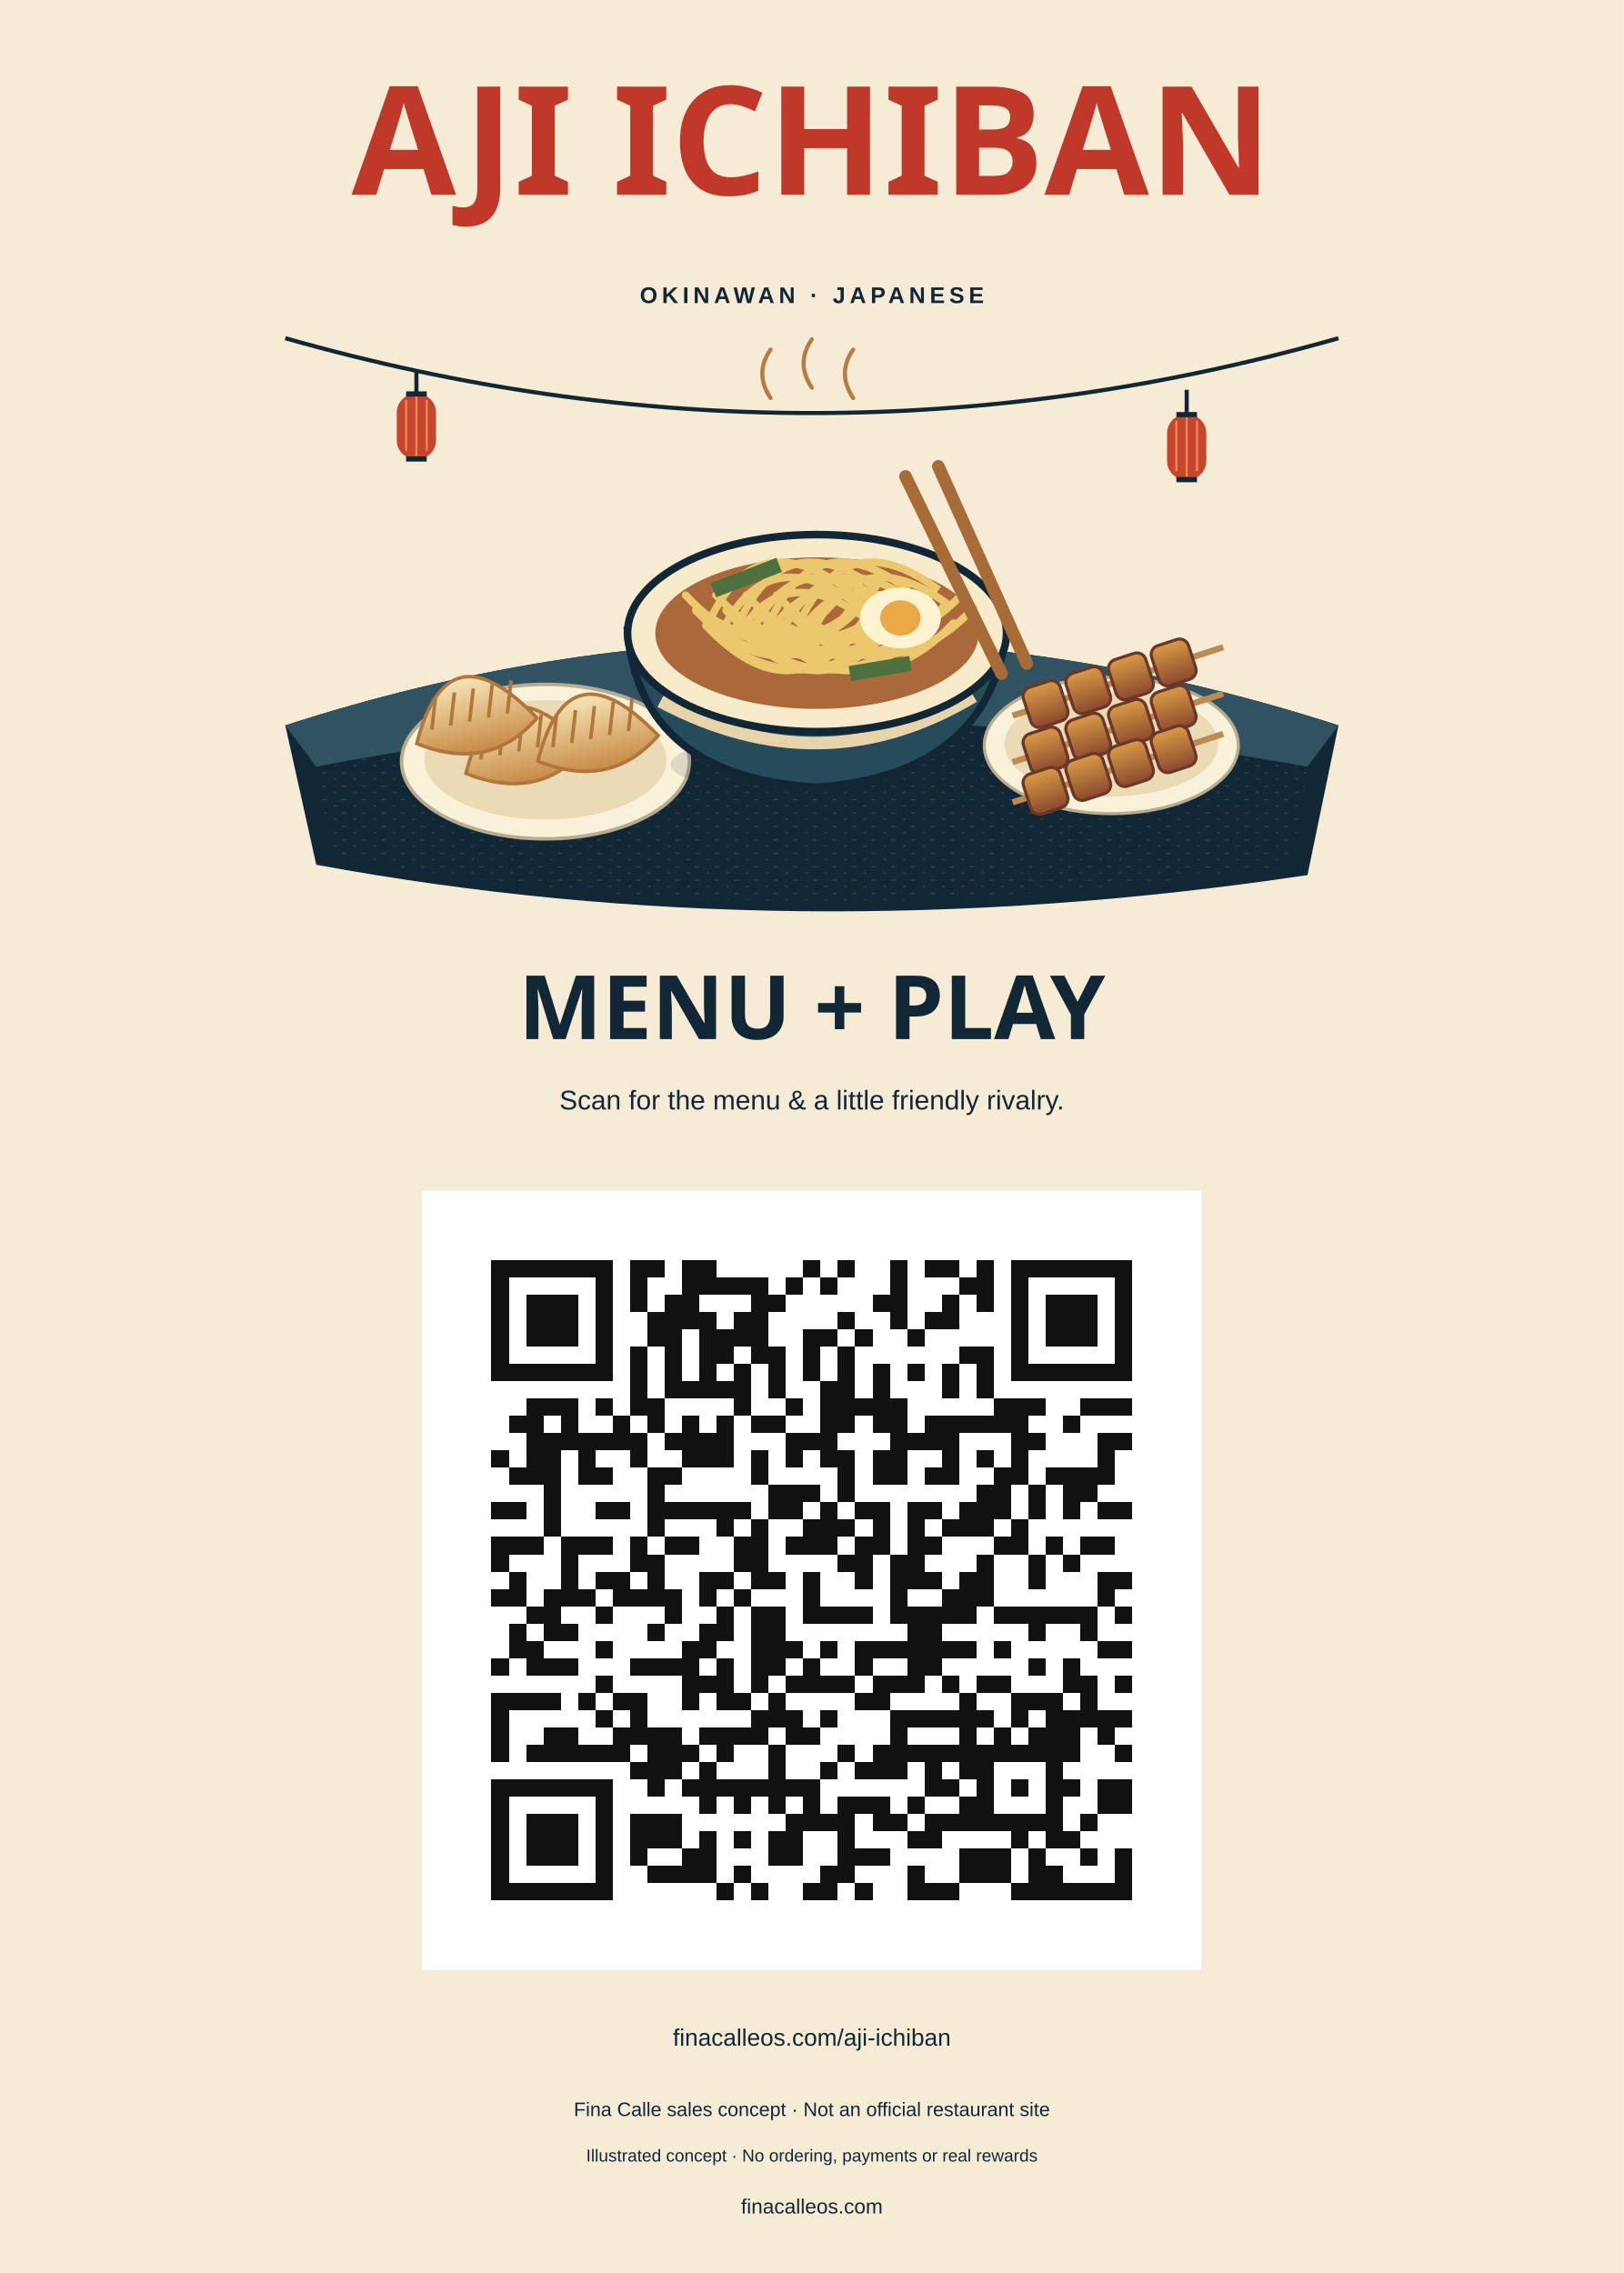
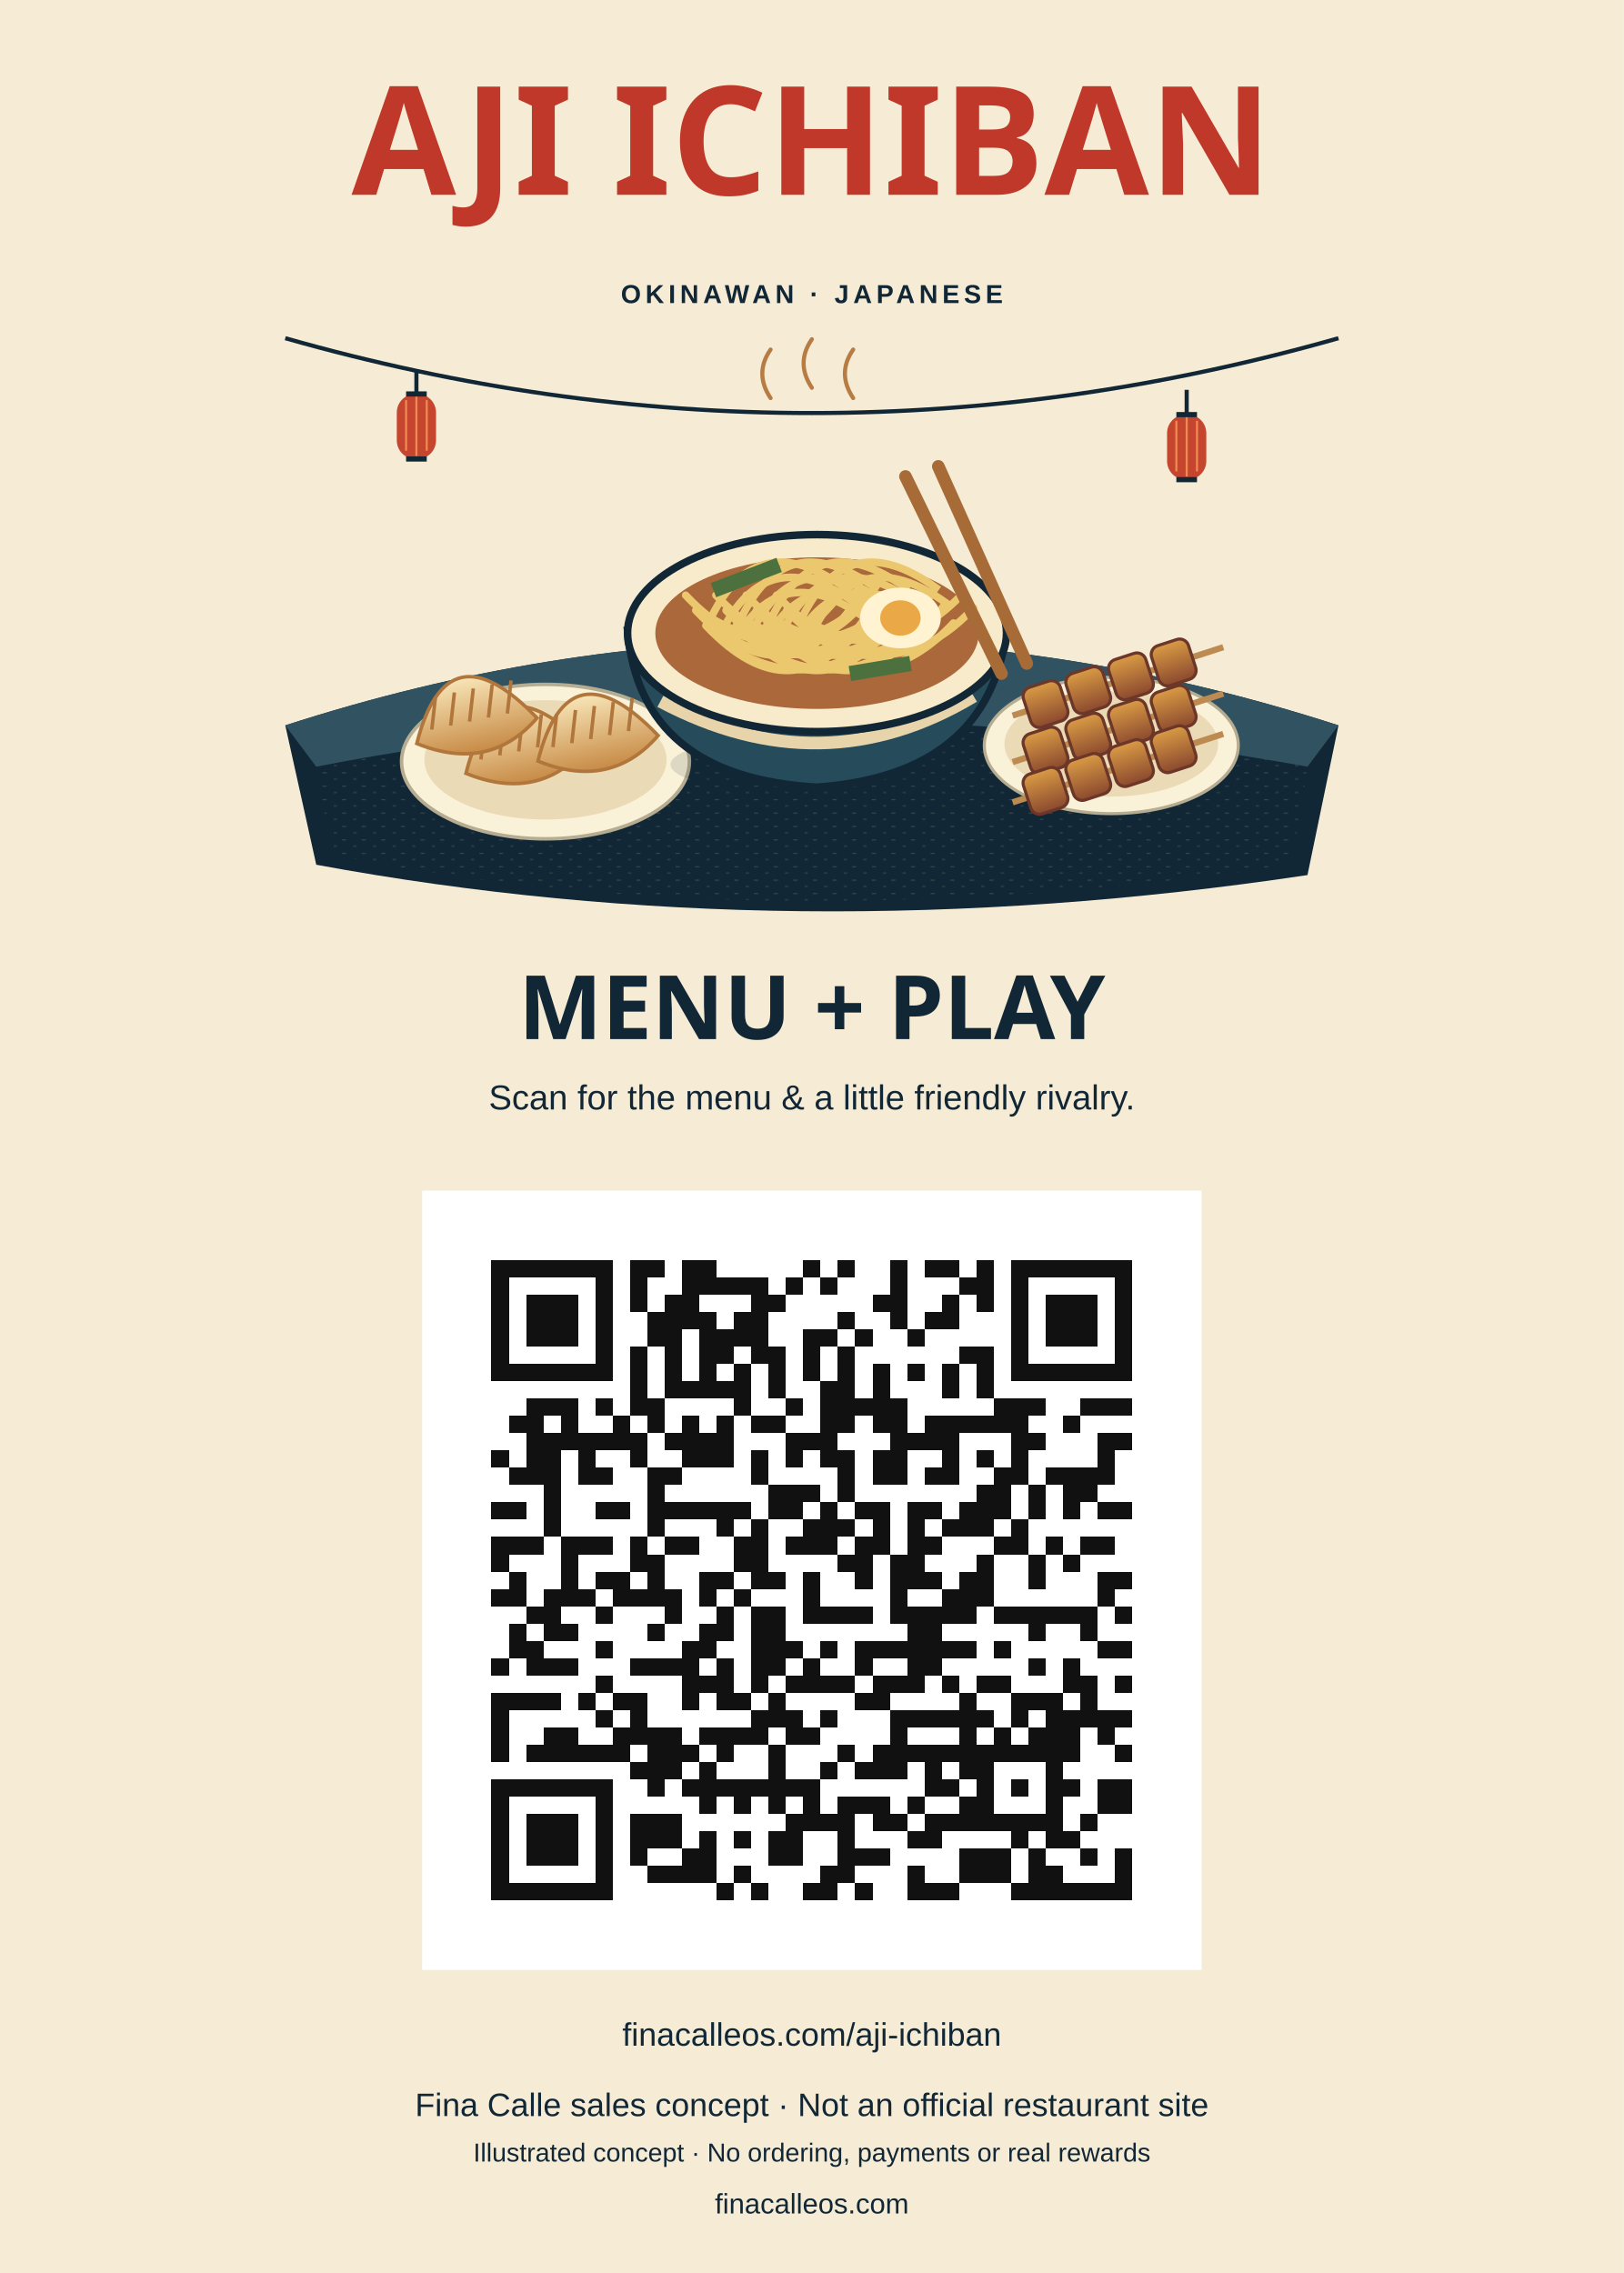
<svg xmlns="http://www.w3.org/2000/svg" width="1500" height="2100" viewBox="0 0 1500 2100">
  <rect width="1500" height="2100" fill="#f6ecd5" />
  <text x="750" y="180" text-anchor="middle" fill="#bf3829" font-family="Impact" font-weight="900" font-size="140">AJI ICHIBAN</text>
-   <text x="750" y="280" text-anchor="middle" font-family="Arial" font-weight="700" font-size="21" letter-spacing="4" fill="#122736">OKINAWAN · JAPANESE</text>
+   <text x="750" y="280" text-anchor="middle" font-family="Arial" font-weight="700" font-size="24" letter-spacing="4" fill="#122736">OKINAWAN · JAPANESE</text>
  <svg x="60" y="260" width="1380" height="620" viewBox="0 0 1100 650">
    <defs>
      <pattern id="grain" width="19" height="13" patternUnits="userSpaceOnUse">
        <path d="M0 8h4M11 1h3" stroke="#eee1b9" stroke-opacity=".17" />
      </pattern>
    </defs>
    <path d="M40 430Q550 265 1060 430L1030 575Q530 650 70 565Z" fill="#122736" />
    <path d="M40 430Q550 265 1060 430L1030 470Q530 380 70 470Z" fill="#315361" />
    <path d="M70 470Q550 385 1030 470L1015 565Q500 640 85 555Z" fill="url(#grain)" />
    <g transform="translate(167 105)">
      <path d="M0 -20v25" stroke="#122736" stroke-width="4" />
      <rect x="-19" y="4" width="38" height="63" rx="18" fill="#c6452e" />
      <path d="M-10 10v49M0 6v58M10 10v49" stroke="#ef8a52" stroke-width="2" />
      <path d="M-10 4h20M-10 67h20" stroke="#122736" stroke-width="5" />
    </g>
    <g transform="translate(913 125)">
      <path d="M0 -20v25" stroke="#122736" stroke-width="4" />
      <rect x="-19" y="4" width="38" height="63" rx="18" fill="#c6452e" />
      <path d="M-10 10v49M0 6v58M10 10v49" stroke="#ef8a52" stroke-width="2" />
      <path d="M-10 4h20M-10 67h20" stroke="#122736" stroke-width="5" />
    </g>
    <path d="M40 55Q550 200 1060 55" stroke="#122736" fill="none" stroke-width="4" />
    <svg x="122" y="290" width="340" height="289" viewBox="0 0 200 170">
      <defs>
        <linearGradient id="b" x2="0" y2="1">
          <stop stop-color="#f8e5b7" />
          <stop offset="1" stop-color="#c78a45" />
        </linearGradient>
        <linearGradient id="s" x2="0" y2="1">
          <stop stop-color="#d99b45" />
          <stop offset="1" stop-color="#8b492e" />
        </linearGradient>
      </defs>
      <ellipse cx="100" cy="112" rx="85" ry="43" fill="#162b3215" />
      <ellipse cx="100" cy="103" rx="82" ry="44" fill="#faf1d9" stroke="#b5ac91" stroke-width="2" />
      <ellipse cx="100" cy="102" rx="69" ry="34" fill="#eadbb6" />
      <g transform="translate(-10 5) rotate(-12 100 88)">
        <path d="M62 97Q93 34 132 97Q99 122 62 97Z" fill="url(#b)" stroke="#b1763b" stroke-width="2" />
        <path d="M72 91l6 -18" stroke="#b1763b" stroke-width="2" />
        <path d="M83 91l6 -18" stroke="#b1763b" stroke-width="2" />
        <path d="M94 91l6 -18" stroke="#b1763b" stroke-width="2" />
        <path d="M105 91l6 -18" stroke="#b1763b" stroke-width="2" />
        <path d="M116 91l6 -18" stroke="#b1763b" stroke-width="2" />
      </g>
      <g transform="translate(31 -2) rotate(-12 100 88)">
        <path d="M62 97Q93 34 132 97Q99 122 62 97Z" fill="url(#b)" stroke="#b1763b" stroke-width="2" />
        <path d="M72 91l6 -18" stroke="#b1763b" stroke-width="2" />
        <path d="M83 91l6 -18" stroke="#b1763b" stroke-width="2" />
        <path d="M94 91l6 -18" stroke="#b1763b" stroke-width="2" />
        <path d="M105 91l6 -18" stroke="#b1763b" stroke-width="2" />
        <path d="M116 91l6 -18" stroke="#b1763b" stroke-width="2" />
      </g>
      <g transform="translate(-38 -12) rotate(-12 100 88)">
        <path d="M62 97Q93 34 132 97Q99 122 62 97Z" fill="url(#b)" stroke="#b1763b" stroke-width="2" />
        <path d="M72 91l6 -18" stroke="#b1763b" stroke-width="2" />
        <path d="M83 91l6 -18" stroke="#b1763b" stroke-width="2" />
        <path d="M94 91l6 -18" stroke="#b1763b" stroke-width="2" />
        <path d="M105 91l6 -18" stroke="#b1763b" stroke-width="2" />
        <path d="M116 91l6 -18" stroke="#b1763b" stroke-width="2" />
      </g>
    </svg>
    <svg x="310" y="140" width="490" height="416" viewBox="0 0 200 170">
      <defs>
        <linearGradient id="b" x2="0" y2="1">
          <stop stop-color="#f8e5b7" />
          <stop offset="1" stop-color="#c78a45" />
        </linearGradient>
        <linearGradient id="s" x2="0" y2="1">
          <stop stop-color="#d99b45" />
          <stop offset="1" stop-color="#8b492e" />
        </linearGradient>
      </defs>
      <ellipse cx="100" cy="134" rx="58" ry="12" fill="#162b3220" />
      <path d="M25 81Q30 139 100 143Q168 138 175 81Z" fill="#264b5b" stroke="#122736" stroke-width="3" />
      <path d="M38 109Q102 143 162 107" fill="none" stroke="#e7d4aa" stroke-width="5" />
      <ellipse cx="100" cy="82" rx="75" ry="39" fill="#f8ebcb" stroke="#122736" stroke-width="3" />
      <ellipse cx="100" cy="82" rx="64" ry="30" fill="#aa683b" />
      <path d="M48 67q35 37 63 -3q-35 -25 -53 12q35 21 64 -10" fill="none" stroke="#ebc86e" stroke-width="3" stroke-linecap="round" />
      <path d="M52 73q35 37 63 -3q-35 -25 -53 12q35 21 64 -10" fill="none" stroke="#ebc86e" stroke-width="3" stroke-linecap="round" />
      <path d="M56 79q35 37 63 -3q-35 -25 -53 12q35 21 64 -10" fill="none" stroke="#ebc86e" stroke-width="3" stroke-linecap="round" />
      <path d="M60 67q35 37 63 -3q-35 -25 -53 12q35 21 64 -10" fill="none" stroke="#ebc86e" stroke-width="3" stroke-linecap="round" />
      <path d="M64 73q35 37 63 -3q-35 -25 -53 12q35 21 64 -10" fill="none" stroke="#ebc86e" stroke-width="3" stroke-linecap="round" />
      <path d="M68 79q35 37 63 -3q-35 -25 -53 12q35 21 64 -10" fill="none" stroke="#ebc86e" stroke-width="3" stroke-linecap="round" />
      <path d="M72 67q35 37 63 -3q-35 -25 -53 12q35 21 64 -10" fill="none" stroke="#ebc86e" stroke-width="3" stroke-linecap="round" />
      <path d="M76 73q35 37 63 -3q-35 -25 -53 12q35 21 64 -10" fill="none" stroke="#ebc86e" stroke-width="3" stroke-linecap="round" />
      <path d="M80 79q35 37 63 -3q-35 -25 -53 12q35 21 64 -10" fill="none" stroke="#ebc86e" stroke-width="3" stroke-linecap="round" />
      <path d="M84 67q35 37 63 -3q-35 -25 -53 12q35 21 64 -10" fill="none" stroke="#ebc86e" stroke-width="3" stroke-linecap="round" />
      <path d="M88 73q35 37 63 -3q-35 -25 -53 12q35 21 64 -10" fill="none" stroke="#ebc86e" stroke-width="3" stroke-linecap="round" />
      <ellipse cx="133" cy="76" rx="16" ry="12" fill="#fff3d1" />
      <ellipse cx="133" cy="76" rx="8" ry="7" fill="#eaa946" />
      <path d="M59 65l26 -10M113 98l24 -4" stroke="#4c713f" stroke-width="6" />
      <path d="M135 20l38 78M148 16l35 78" stroke="#a76b37" stroke-width="5" stroke-linecap="round" />
    </svg>
    <svg x="690" y="295" width="300" height="255" viewBox="0 0 200 170">
      <defs>
        <linearGradient id="b" x2="0" y2="1">
          <stop stop-color="#f8e5b7" />
          <stop offset="1" stop-color="#c78a45" />
        </linearGradient>
        <linearGradient id="s" x2="0" y2="1">
          <stop stop-color="#d99b45" />
          <stop offset="1" stop-color="#8b492e" />
        </linearGradient>
      </defs>
      <ellipse cx="100" cy="112" rx="85" ry="43" fill="#162b3215" />
      <ellipse cx="100" cy="103" rx="82" ry="44" fill="#faf1d9" stroke="#b5ac91" stroke-width="2" />
      <ellipse cx="100" cy="102" rx="69" ry="34" fill="#eadbb6" />
      <g transform="translate(0 -22) rotate(-18 100 85)">
        <path d="M33 85h143" stroke="#bd8b51" stroke-width="4" />
        <rect x="43" y="71" width="25" height="27" rx="6" fill="url(#s)" stroke="#6c3728" stroke-width="2" />
        <rect x="72" y="71" width="25" height="27" rx="6" fill="url(#s)" stroke="#6c3728" stroke-width="2" />
        <rect x="101" y="71" width="25" height="27" rx="6" fill="url(#s)" stroke="#6c3728" stroke-width="2" />
        <rect x="130" y="71" width="25" height="27" rx="6" fill="url(#s)" stroke="#6c3728" stroke-width="2" />
      </g>
      <g transform="translate(0 8) rotate(-18 100 85)">
        <path d="M33 85h143" stroke="#bd8b51" stroke-width="4" />
        <rect x="43" y="71" width="25" height="27" rx="6" fill="url(#s)" stroke="#6c3728" stroke-width="2" />
        <rect x="72" y="71" width="25" height="27" rx="6" fill="url(#s)" stroke="#6c3728" stroke-width="2" />
        <rect x="101" y="71" width="25" height="27" rx="6" fill="url(#s)" stroke="#6c3728" stroke-width="2" />
        <rect x="130" y="71" width="25" height="27" rx="6" fill="url(#s)" stroke="#6c3728" stroke-width="2" />
      </g>
      <g transform="translate(0 34) rotate(-18 100 85)">
        <path d="M33 85h143" stroke="#bd8b51" stroke-width="4" />
        <rect x="43" y="71" width="25" height="27" rx="6" fill="url(#s)" stroke="#6c3728" stroke-width="2" />
        <rect x="72" y="71" width="25" height="27" rx="6" fill="url(#s)" stroke="#6c3728" stroke-width="2" />
        <rect x="101" y="71" width="25" height="27" rx="6" fill="url(#s)" stroke="#6c3728" stroke-width="2" />
        <rect x="130" y="71" width="25" height="27" rx="6" fill="url(#s)" stroke="#6c3728" stroke-width="2" />
      </g>
    </svg>
    <g stroke="#b77c43" fill="none" stroke-width="4" stroke-linecap="round">
      <path d="M510 113q-16 -24 0 -47M550 103q-16 -24 0 -47M590 113q-16 -24 0 -47" />
    </g>
  </svg>
  <text x="750" y="960" font-family="Impact" font-size="82" font-weight="900" text-anchor="middle" fill="#122736">MENU + PLAY</text>
-   <text x="750" y="1025" font-family="Arial" font-size="25" text-anchor="middle" fill="#122736">Scan for the menu &amp; a little friendly rivalry.</text>
+   <text x="750" y="1025" font-family="Arial" font-size="32" text-anchor="middle" fill="#122736">Scan for the menu &amp; a little friendly rivalry.</text>
  <rect x="390" y="1100" width="720" height="720" fill="white" />
  <g fill="#111111" shape-rendering="crispEdges">
    <rect x="454" y="1164" width="16" height="16" />
    <rect x="470" y="1164" width="16" height="16" />
    <rect x="486" y="1164" width="16" height="16" />
    <rect x="502" y="1164" width="16" height="16" />
    <rect x="518" y="1164" width="16" height="16" />
    <rect x="534" y="1164" width="16" height="16" />
    <rect x="550" y="1164" width="16" height="16" />
    <rect x="582" y="1164" width="16" height="16" />
    <rect x="598" y="1164" width="16" height="16" />
    <rect x="630" y="1164" width="16" height="16" />
    <rect x="646" y="1164" width="16" height="16" />
    <rect x="742" y="1164" width="16" height="16" />
    <rect x="774" y="1164" width="16" height="16" />
    <rect x="822" y="1164" width="16" height="16" />
    <rect x="854" y="1164" width="16" height="16" />
    <rect x="870" y="1164" width="16" height="16" />
    <rect x="902" y="1164" width="16" height="16" />
    <rect x="934" y="1164" width="16" height="16" />
    <rect x="950" y="1164" width="16" height="16" />
    <rect x="966" y="1164" width="16" height="16" />
    <rect x="982" y="1164" width="16" height="16" />
    <rect x="998" y="1164" width="16" height="16" />
    <rect x="1014" y="1164" width="16" height="16" />
    <rect x="1030" y="1164" width="16" height="16" />
    <rect x="454" y="1180" width="16" height="16" />
    <rect x="550" y="1180" width="16" height="16" />
    <rect x="582" y="1180" width="16" height="16" />
    <rect x="630" y="1180" width="16" height="16" />
    <rect x="646" y="1180" width="16" height="16" />
    <rect x="662" y="1180" width="16" height="16" />
    <rect x="678" y="1180" width="16" height="16" />
    <rect x="694" y="1180" width="16" height="16" />
    <rect x="726" y="1180" width="16" height="16" />
    <rect x="758" y="1180" width="16" height="16" />
    <rect x="822" y="1180" width="16" height="16" />
    <rect x="886" y="1180" width="16" height="16" />
    <rect x="902" y="1180" width="16" height="16" />
    <rect x="934" y="1180" width="16" height="16" />
    <rect x="1030" y="1180" width="16" height="16" />
    <rect x="454" y="1196" width="16" height="16" />
    <rect x="486" y="1196" width="16" height="16" />
    <rect x="502" y="1196" width="16" height="16" />
    <rect x="518" y="1196" width="16" height="16" />
    <rect x="550" y="1196" width="16" height="16" />
    <rect x="582" y="1196" width="16" height="16" />
    <rect x="614" y="1196" width="16" height="16" />
    <rect x="630" y="1196" width="16" height="16" />
    <rect x="694" y="1196" width="16" height="16" />
    <rect x="710" y="1196" width="16" height="16" />
    <rect x="806" y="1196" width="16" height="16" />
    <rect x="822" y="1196" width="16" height="16" />
    <rect x="870" y="1196" width="16" height="16" />
    <rect x="902" y="1196" width="16" height="16" />
    <rect x="934" y="1196" width="16" height="16" />
    <rect x="966" y="1196" width="16" height="16" />
    <rect x="982" y="1196" width="16" height="16" />
    <rect x="998" y="1196" width="16" height="16" />
    <rect x="1030" y="1196" width="16" height="16" />
    <rect x="454" y="1212" width="16" height="16" />
    <rect x="486" y="1212" width="16" height="16" />
    <rect x="502" y="1212" width="16" height="16" />
    <rect x="518" y="1212" width="16" height="16" />
    <rect x="550" y="1212" width="16" height="16" />
    <rect x="598" y="1212" width="16" height="16" />
    <rect x="614" y="1212" width="16" height="16" />
    <rect x="630" y="1212" width="16" height="16" />
    <rect x="646" y="1212" width="16" height="16" />
    <rect x="678" y="1212" width="16" height="16" />
    <rect x="694" y="1212" width="16" height="16" />
    <rect x="774" y="1212" width="16" height="16" />
    <rect x="822" y="1212" width="16" height="16" />
    <rect x="854" y="1212" width="16" height="16" />
    <rect x="870" y="1212" width="16" height="16" />
    <rect x="934" y="1212" width="16" height="16" />
    <rect x="966" y="1212" width="16" height="16" />
    <rect x="982" y="1212" width="16" height="16" />
    <rect x="998" y="1212" width="16" height="16" />
    <rect x="1030" y="1212" width="16" height="16" />
    <rect x="454" y="1228" width="16" height="16" />
    <rect x="486" y="1228" width="16" height="16" />
    <rect x="502" y="1228" width="16" height="16" />
    <rect x="518" y="1228" width="16" height="16" />
    <rect x="550" y="1228" width="16" height="16" />
    <rect x="598" y="1228" width="16" height="16" />
    <rect x="614" y="1228" width="16" height="16" />
    <rect x="646" y="1228" width="16" height="16" />
    <rect x="662" y="1228" width="16" height="16" />
    <rect x="678" y="1228" width="16" height="16" />
    <rect x="694" y="1228" width="16" height="16" />
    <rect x="742" y="1228" width="16" height="16" />
    <rect x="758" y="1228" width="16" height="16" />
    <rect x="790" y="1228" width="16" height="16" />
    <rect x="838" y="1228" width="16" height="16" />
    <rect x="934" y="1228" width="16" height="16" />
    <rect x="966" y="1228" width="16" height="16" />
    <rect x="982" y="1228" width="16" height="16" />
    <rect x="998" y="1228" width="16" height="16" />
    <rect x="1030" y="1228" width="16" height="16" />
    <rect x="454" y="1244" width="16" height="16" />
    <rect x="550" y="1244" width="16" height="16" />
    <rect x="582" y="1244" width="16" height="16" />
    <rect x="614" y="1244" width="16" height="16" />
    <rect x="646" y="1244" width="16" height="16" />
    <rect x="662" y="1244" width="16" height="16" />
    <rect x="694" y="1244" width="16" height="16" />
    <rect x="710" y="1244" width="16" height="16" />
    <rect x="742" y="1244" width="16" height="16" />
    <rect x="774" y="1244" width="16" height="16" />
    <rect x="886" y="1244" width="16" height="16" />
    <rect x="902" y="1244" width="16" height="16" />
    <rect x="934" y="1244" width="16" height="16" />
    <rect x="1030" y="1244" width="16" height="16" />
    <rect x="454" y="1260" width="16" height="16" />
    <rect x="470" y="1260" width="16" height="16" />
    <rect x="486" y="1260" width="16" height="16" />
    <rect x="502" y="1260" width="16" height="16" />
    <rect x="518" y="1260" width="16" height="16" />
    <rect x="534" y="1260" width="16" height="16" />
    <rect x="550" y="1260" width="16" height="16" />
    <rect x="582" y="1260" width="16" height="16" />
    <rect x="614" y="1260" width="16" height="16" />
    <rect x="646" y="1260" width="16" height="16" />
    <rect x="678" y="1260" width="16" height="16" />
    <rect x="710" y="1260" width="16" height="16" />
    <rect x="742" y="1260" width="16" height="16" />
    <rect x="774" y="1260" width="16" height="16" />
    <rect x="806" y="1260" width="16" height="16" />
    <rect x="838" y="1260" width="16" height="16" />
    <rect x="870" y="1260" width="16" height="16" />
    <rect x="902" y="1260" width="16" height="16" />
    <rect x="934" y="1260" width="16" height="16" />
    <rect x="950" y="1260" width="16" height="16" />
    <rect x="966" y="1260" width="16" height="16" />
    <rect x="982" y="1260" width="16" height="16" />
    <rect x="998" y="1260" width="16" height="16" />
    <rect x="1014" y="1260" width="16" height="16" />
    <rect x="1030" y="1260" width="16" height="16" />
    <rect x="582" y="1276" width="16" height="16" />
    <rect x="614" y="1276" width="16" height="16" />
    <rect x="630" y="1276" width="16" height="16" />
    <rect x="646" y="1276" width="16" height="16" />
    <rect x="662" y="1276" width="16" height="16" />
    <rect x="678" y="1276" width="16" height="16" />
    <rect x="710" y="1276" width="16" height="16" />
    <rect x="758" y="1276" width="16" height="16" />
    <rect x="774" y="1276" width="16" height="16" />
    <rect x="806" y="1276" width="16" height="16" />
    <rect x="870" y="1276" width="16" height="16" />
    <rect x="902" y="1276" width="16" height="16" />
    <rect x="486" y="1292" width="16" height="16" />
    <rect x="502" y="1292" width="16" height="16" />
    <rect x="518" y="1292" width="16" height="16" />
    <rect x="550" y="1292" width="16" height="16" />
    <rect x="582" y="1292" width="16" height="16" />
    <rect x="598" y="1292" width="16" height="16" />
    <rect x="678" y="1292" width="16" height="16" />
    <rect x="726" y="1292" width="16" height="16" />
    <rect x="758" y="1292" width="16" height="16" />
    <rect x="774" y="1292" width="16" height="16" />
    <rect x="790" y="1292" width="16" height="16" />
    <rect x="806" y="1292" width="16" height="16" />
    <rect x="822" y="1292" width="16" height="16" />
    <rect x="918" y="1292" width="16" height="16" />
    <rect x="934" y="1292" width="16" height="16" />
    <rect x="950" y="1292" width="16" height="16" />
    <rect x="998" y="1292" width="16" height="16" />
    <rect x="1014" y="1292" width="16" height="16" />
    <rect x="1030" y="1292" width="16" height="16" />
    <rect x="470" y="1308" width="16" height="16" />
    <rect x="486" y="1308" width="16" height="16" />
    <rect x="518" y="1308" width="16" height="16" />
    <rect x="566" y="1308" width="16" height="16" />
    <rect x="598" y="1308" width="16" height="16" />
    <rect x="630" y="1308" width="16" height="16" />
    <rect x="662" y="1308" width="16" height="16" />
    <rect x="694" y="1308" width="16" height="16" />
    <rect x="710" y="1308" width="16" height="16" />
    <rect x="758" y="1308" width="16" height="16" />
    <rect x="774" y="1308" width="16" height="16" />
    <rect x="806" y="1308" width="16" height="16" />
    <rect x="822" y="1308" width="16" height="16" />
    <rect x="854" y="1308" width="16" height="16" />
    <rect x="870" y="1308" width="16" height="16" />
    <rect x="886" y="1308" width="16" height="16" />
    <rect x="902" y="1308" width="16" height="16" />
    <rect x="918" y="1308" width="16" height="16" />
    <rect x="934" y="1308" width="16" height="16" />
    <rect x="982" y="1308" width="16" height="16" />
    <rect x="486" y="1324" width="16" height="16" />
    <rect x="502" y="1324" width="16" height="16" />
    <rect x="518" y="1324" width="16" height="16" />
    <rect x="534" y="1324" width="16" height="16" />
    <rect x="550" y="1324" width="16" height="16" />
    <rect x="566" y="1324" width="16" height="16" />
    <rect x="582" y="1324" width="16" height="16" />
    <rect x="614" y="1324" width="16" height="16" />
    <rect x="630" y="1324" width="16" height="16" />
    <rect x="646" y="1324" width="16" height="16" />
    <rect x="662" y="1324" width="16" height="16" />
    <rect x="726" y="1324" width="16" height="16" />
    <rect x="742" y="1324" width="16" height="16" />
    <rect x="758" y="1324" width="16" height="16" />
    <rect x="822" y="1324" width="16" height="16" />
    <rect x="838" y="1324" width="16" height="16" />
    <rect x="854" y="1324" width="16" height="16" />
    <rect x="870" y="1324" width="16" height="16" />
    <rect x="934" y="1324" width="16" height="16" />
    <rect x="950" y="1324" width="16" height="16" />
    <rect x="1014" y="1324" width="16" height="16" />
    <rect x="1030" y="1324" width="16" height="16" />
    <rect x="454" y="1340" width="16" height="16" />
    <rect x="486" y="1340" width="16" height="16" />
    <rect x="502" y="1340" width="16" height="16" />
    <rect x="534" y="1340" width="16" height="16" />
    <rect x="582" y="1340" width="16" height="16" />
    <rect x="630" y="1340" width="16" height="16" />
    <rect x="646" y="1340" width="16" height="16" />
    <rect x="662" y="1340" width="16" height="16" />
    <rect x="694" y="1340" width="16" height="16" />
    <rect x="726" y="1340" width="16" height="16" />
    <rect x="758" y="1340" width="16" height="16" />
    <rect x="774" y="1340" width="16" height="16" />
    <rect x="806" y="1340" width="16" height="16" />
    <rect x="822" y="1340" width="16" height="16" />
    <rect x="870" y="1340" width="16" height="16" />
    <rect x="902" y="1340" width="16" height="16" />
    <rect x="934" y="1340" width="16" height="16" />
    <rect x="1014" y="1340" width="16" height="16" />
    <rect x="470" y="1356" width="16" height="16" />
    <rect x="486" y="1356" width="16" height="16" />
    <rect x="502" y="1356" width="16" height="16" />
    <rect x="534" y="1356" width="16" height="16" />
    <rect x="550" y="1356" width="16" height="16" />
    <rect x="598" y="1356" width="16" height="16" />
    <rect x="614" y="1356" width="16" height="16" />
    <rect x="694" y="1356" width="16" height="16" />
    <rect x="774" y="1356" width="16" height="16" />
    <rect x="806" y="1356" width="16" height="16" />
    <rect x="822" y="1356" width="16" height="16" />
    <rect x="854" y="1356" width="16" height="16" />
    <rect x="870" y="1356" width="16" height="16" />
    <rect x="918" y="1356" width="16" height="16" />
    <rect x="934" y="1356" width="16" height="16" />
    <rect x="966" y="1356" width="16" height="16" />
    <rect x="982" y="1356" width="16" height="16" />
    <rect x="998" y="1356" width="16" height="16" />
    <rect x="1014" y="1356" width="16" height="16" />
    <rect x="502" y="1372" width="16" height="16" />
    <rect x="598" y="1372" width="16" height="16" />
    <rect x="710" y="1372" width="16" height="16" />
    <rect x="726" y="1372" width="16" height="16" />
    <rect x="742" y="1372" width="16" height="16" />
    <rect x="774" y="1372" width="16" height="16" />
    <rect x="902" y="1372" width="16" height="16" />
    <rect x="918" y="1372" width="16" height="16" />
    <rect x="950" y="1372" width="16" height="16" />
    <rect x="982" y="1372" width="16" height="16" />
    <rect x="998" y="1372" width="16" height="16" />
    <rect x="454" y="1388" width="16" height="16" />
    <rect x="470" y="1388" width="16" height="16" />
    <rect x="502" y="1388" width="16" height="16" />
    <rect x="550" y="1388" width="16" height="16" />
    <rect x="566" y="1388" width="16" height="16" />
    <rect x="598" y="1388" width="16" height="16" />
    <rect x="614" y="1388" width="16" height="16" />
    <rect x="630" y="1388" width="16" height="16" />
    <rect x="646" y="1388" width="16" height="16" />
    <rect x="662" y="1388" width="16" height="16" />
    <rect x="678" y="1388" width="16" height="16" />
    <rect x="710" y="1388" width="16" height="16" />
    <rect x="726" y="1388" width="16" height="16" />
    <rect x="758" y="1388" width="16" height="16" />
    <rect x="790" y="1388" width="16" height="16" />
    <rect x="806" y="1388" width="16" height="16" />
    <rect x="838" y="1388" width="16" height="16" />
    <rect x="854" y="1388" width="16" height="16" />
    <rect x="886" y="1388" width="16" height="16" />
    <rect x="902" y="1388" width="16" height="16" />
    <rect x="918" y="1388" width="16" height="16" />
    <rect x="950" y="1388" width="16" height="16" />
    <rect x="982" y="1388" width="16" height="16" />
    <rect x="1014" y="1388" width="16" height="16" />
    <rect x="1030" y="1388" width="16" height="16" />
    <rect x="502" y="1404" width="16" height="16" />
    <rect x="598" y="1404" width="16" height="16" />
    <rect x="662" y="1404" width="16" height="16" />
    <rect x="694" y="1404" width="16" height="16" />
    <rect x="742" y="1404" width="16" height="16" />
    <rect x="758" y="1404" width="16" height="16" />
    <rect x="774" y="1404" width="16" height="16" />
    <rect x="806" y="1404" width="16" height="16" />
    <rect x="838" y="1404" width="16" height="16" />
    <rect x="870" y="1404" width="16" height="16" />
    <rect x="886" y="1404" width="16" height="16" />
    <rect x="902" y="1404" width="16" height="16" />
    <rect x="934" y="1404" width="16" height="16" />
    <rect x="454" y="1420" width="16" height="16" />
    <rect x="470" y="1420" width="16" height="16" />
    <rect x="486" y="1420" width="16" height="16" />
    <rect x="518" y="1420" width="16" height="16" />
    <rect x="534" y="1420" width="16" height="16" />
    <rect x="550" y="1420" width="16" height="16" />
    <rect x="582" y="1420" width="16" height="16" />
    <rect x="614" y="1420" width="16" height="16" />
    <rect x="630" y="1420" width="16" height="16" />
    <rect x="678" y="1420" width="16" height="16" />
    <rect x="694" y="1420" width="16" height="16" />
    <rect x="726" y="1420" width="16" height="16" />
    <rect x="742" y="1420" width="16" height="16" />
    <rect x="758" y="1420" width="16" height="16" />
    <rect x="790" y="1420" width="16" height="16" />
    <rect x="806" y="1420" width="16" height="16" />
    <rect x="838" y="1420" width="16" height="16" />
    <rect x="854" y="1420" width="16" height="16" />
    <rect x="918" y="1420" width="16" height="16" />
    <rect x="934" y="1420" width="16" height="16" />
    <rect x="966" y="1420" width="16" height="16" />
    <rect x="998" y="1420" width="16" height="16" />
    <rect x="1014" y="1420" width="16" height="16" />
    <rect x="454" y="1436" width="16" height="16" />
    <rect x="518" y="1436" width="16" height="16" />
    <rect x="582" y="1436" width="16" height="16" />
    <rect x="598" y="1436" width="16" height="16" />
    <rect x="678" y="1436" width="16" height="16" />
    <rect x="694" y="1436" width="16" height="16" />
    <rect x="774" y="1436" width="16" height="16" />
    <rect x="790" y="1436" width="16" height="16" />
    <rect x="822" y="1436" width="16" height="16" />
    <rect x="838" y="1436" width="16" height="16" />
    <rect x="902" y="1436" width="16" height="16" />
    <rect x="950" y="1436" width="16" height="16" />
    <rect x="982" y="1436" width="16" height="16" />
    <rect x="470" y="1452" width="16" height="16" />
    <rect x="518" y="1452" width="16" height="16" />
    <rect x="550" y="1452" width="16" height="16" />
    <rect x="566" y="1452" width="16" height="16" />
    <rect x="598" y="1452" width="16" height="16" />
    <rect x="646" y="1452" width="16" height="16" />
    <rect x="662" y="1452" width="16" height="16" />
    <rect x="694" y="1452" width="16" height="16" />
    <rect x="710" y="1452" width="16" height="16" />
    <rect x="742" y="1452" width="16" height="16" />
    <rect x="790" y="1452" width="16" height="16" />
    <rect x="822" y="1452" width="16" height="16" />
    <rect x="838" y="1452" width="16" height="16" />
    <rect x="854" y="1452" width="16" height="16" />
    <rect x="886" y="1452" width="16" height="16" />
    <rect x="902" y="1452" width="16" height="16" />
    <rect x="950" y="1452" width="16" height="16" />
    <rect x="1014" y="1452" width="16" height="16" />
    <rect x="1030" y="1452" width="16" height="16" />
    <rect x="454" y="1468" width="16" height="16" />
    <rect x="470" y="1468" width="16" height="16" />
    <rect x="502" y="1468" width="16" height="16" />
    <rect x="518" y="1468" width="16" height="16" />
    <rect x="534" y="1468" width="16" height="16" />
    <rect x="566" y="1468" width="16" height="16" />
    <rect x="582" y="1468" width="16" height="16" />
    <rect x="598" y="1468" width="16" height="16" />
    <rect x="614" y="1468" width="16" height="16" />
    <rect x="646" y="1468" width="16" height="16" />
    <rect x="678" y="1468" width="16" height="16" />
    <rect x="742" y="1468" width="16" height="16" />
    <rect x="822" y="1468" width="16" height="16" />
    <rect x="870" y="1468" width="16" height="16" />
    <rect x="886" y="1468" width="16" height="16" />
    <rect x="902" y="1468" width="16" height="16" />
    <rect x="1014" y="1468" width="16" height="16" />
    <rect x="486" y="1484" width="16" height="16" />
    <rect x="502" y="1484" width="16" height="16" />
    <rect x="550" y="1484" width="16" height="16" />
    <rect x="614" y="1484" width="16" height="16" />
    <rect x="662" y="1484" width="16" height="16" />
    <rect x="694" y="1484" width="16" height="16" />
    <rect x="710" y="1484" width="16" height="16" />
    <rect x="742" y="1484" width="16" height="16" />
    <rect x="758" y="1484" width="16" height="16" />
    <rect x="774" y="1484" width="16" height="16" />
    <rect x="790" y="1484" width="16" height="16" />
    <rect x="822" y="1484" width="16" height="16" />
    <rect x="838" y="1484" width="16" height="16" />
    <rect x="854" y="1484" width="16" height="16" />
    <rect x="870" y="1484" width="16" height="16" />
    <rect x="886" y="1484" width="16" height="16" />
    <rect x="918" y="1484" width="16" height="16" />
    <rect x="934" y="1484" width="16" height="16" />
    <rect x="950" y="1484" width="16" height="16" />
    <rect x="966" y="1484" width="16" height="16" />
    <rect x="982" y="1484" width="16" height="16" />
    <rect x="998" y="1484" width="16" height="16" />
    <rect x="1030" y="1484" width="16" height="16" />
    <rect x="470" y="1500" width="16" height="16" />
    <rect x="502" y="1500" width="16" height="16" />
    <rect x="518" y="1500" width="16" height="16" />
    <rect x="598" y="1500" width="16" height="16" />
    <rect x="646" y="1500" width="16" height="16" />
    <rect x="662" y="1500" width="16" height="16" />
    <rect x="694" y="1500" width="16" height="16" />
    <rect x="710" y="1500" width="16" height="16" />
    <rect x="838" y="1500" width="16" height="16" />
    <rect x="854" y="1500" width="16" height="16" />
    <rect x="950" y="1500" width="16" height="16" />
    <rect x="998" y="1500" width="16" height="16" />
    <rect x="470" y="1516" width="16" height="16" />
    <rect x="486" y="1516" width="16" height="16" />
    <rect x="550" y="1516" width="16" height="16" />
    <rect x="630" y="1516" width="16" height="16" />
    <rect x="646" y="1516" width="16" height="16" />
    <rect x="694" y="1516" width="16" height="16" />
    <rect x="710" y="1516" width="16" height="16" />
    <rect x="726" y="1516" width="16" height="16" />
    <rect x="758" y="1516" width="16" height="16" />
    <rect x="790" y="1516" width="16" height="16" />
    <rect x="806" y="1516" width="16" height="16" />
    <rect x="822" y="1516" width="16" height="16" />
    <rect x="838" y="1516" width="16" height="16" />
    <rect x="854" y="1516" width="16" height="16" />
    <rect x="870" y="1516" width="16" height="16" />
    <rect x="886" y="1516" width="16" height="16" />
    <rect x="918" y="1516" width="16" height="16" />
    <rect x="1014" y="1516" width="16" height="16" />
    <rect x="1030" y="1516" width="16" height="16" />
    <rect x="454" y="1532" width="16" height="16" />
    <rect x="486" y="1532" width="16" height="16" />
    <rect x="502" y="1532" width="16" height="16" />
    <rect x="518" y="1532" width="16" height="16" />
    <rect x="582" y="1532" width="16" height="16" />
    <rect x="598" y="1532" width="16" height="16" />
    <rect x="614" y="1532" width="16" height="16" />
    <rect x="630" y="1532" width="16" height="16" />
    <rect x="662" y="1532" width="16" height="16" />
    <rect x="694" y="1532" width="16" height="16" />
    <rect x="710" y="1532" width="16" height="16" />
    <rect x="742" y="1532" width="16" height="16" />
    <rect x="790" y="1532" width="16" height="16" />
    <rect x="838" y="1532" width="16" height="16" />
    <rect x="854" y="1532" width="16" height="16" />
    <rect x="950" y="1532" width="16" height="16" />
    <rect x="982" y="1532" width="16" height="16" />
    <rect x="550" y="1548" width="16" height="16" />
    <rect x="630" y="1548" width="16" height="16" />
    <rect x="646" y="1548" width="16" height="16" />
    <rect x="662" y="1548" width="16" height="16" />
    <rect x="694" y="1548" width="16" height="16" />
    <rect x="726" y="1548" width="16" height="16" />
    <rect x="742" y="1548" width="16" height="16" />
    <rect x="758" y="1548" width="16" height="16" />
    <rect x="774" y="1548" width="16" height="16" />
    <rect x="806" y="1548" width="16" height="16" />
    <rect x="822" y="1548" width="16" height="16" />
    <rect x="838" y="1548" width="16" height="16" />
    <rect x="870" y="1548" width="16" height="16" />
    <rect x="902" y="1548" width="16" height="16" />
    <rect x="918" y="1548" width="16" height="16" />
    <rect x="982" y="1548" width="16" height="16" />
    <rect x="998" y="1548" width="16" height="16" />
    <rect x="1030" y="1548" width="16" height="16" />
    <rect x="454" y="1564" width="16" height="16" />
    <rect x="470" y="1564" width="16" height="16" />
    <rect x="486" y="1564" width="16" height="16" />
    <rect x="502" y="1564" width="16" height="16" />
    <rect x="534" y="1564" width="16" height="16" />
    <rect x="566" y="1564" width="16" height="16" />
    <rect x="582" y="1564" width="16" height="16" />
    <rect x="630" y="1564" width="16" height="16" />
    <rect x="662" y="1564" width="16" height="16" />
    <rect x="678" y="1564" width="16" height="16" />
    <rect x="710" y="1564" width="16" height="16" />
    <rect x="790" y="1564" width="16" height="16" />
    <rect x="806" y="1564" width="16" height="16" />
    <rect x="886" y="1564" width="16" height="16" />
    <rect x="934" y="1564" width="16" height="16" />
    <rect x="950" y="1564" width="16" height="16" />
    <rect x="966" y="1564" width="16" height="16" />
    <rect x="998" y="1564" width="16" height="16" />
    <rect x="454" y="1580" width="16" height="16" />
    <rect x="550" y="1580" width="16" height="16" />
    <rect x="582" y="1580" width="16" height="16" />
    <rect x="694" y="1580" width="16" height="16" />
    <rect x="710" y="1580" width="16" height="16" />
    <rect x="726" y="1580" width="16" height="16" />
    <rect x="758" y="1580" width="16" height="16" />
    <rect x="822" y="1580" width="16" height="16" />
    <rect x="838" y="1580" width="16" height="16" />
    <rect x="854" y="1580" width="16" height="16" />
    <rect x="870" y="1580" width="16" height="16" />
    <rect x="886" y="1580" width="16" height="16" />
    <rect x="902" y="1580" width="16" height="16" />
    <rect x="934" y="1580" width="16" height="16" />
    <rect x="966" y="1580" width="16" height="16" />
    <rect x="982" y="1580" width="16" height="16" />
    <rect x="998" y="1580" width="16" height="16" />
    <rect x="1014" y="1580" width="16" height="16" />
    <rect x="1030" y="1580" width="16" height="16" />
    <rect x="454" y="1596" width="16" height="16" />
    <rect x="502" y="1596" width="16" height="16" />
    <rect x="518" y="1596" width="16" height="16" />
    <rect x="566" y="1596" width="16" height="16" />
    <rect x="582" y="1596" width="16" height="16" />
    <rect x="598" y="1596" width="16" height="16" />
    <rect x="614" y="1596" width="16" height="16" />
    <rect x="646" y="1596" width="16" height="16" />
    <rect x="662" y="1596" width="16" height="16" />
    <rect x="678" y="1596" width="16" height="16" />
    <rect x="694" y="1596" width="16" height="16" />
    <rect x="726" y="1596" width="16" height="16" />
    <rect x="742" y="1596" width="16" height="16" />
    <rect x="822" y="1596" width="16" height="16" />
    <rect x="886" y="1596" width="16" height="16" />
    <rect x="918" y="1596" width="16" height="16" />
    <rect x="950" y="1596" width="16" height="16" />
    <rect x="966" y="1596" width="16" height="16" />
    <rect x="982" y="1596" width="16" height="16" />
    <rect x="1014" y="1596" width="16" height="16" />
    <rect x="454" y="1612" width="16" height="16" />
    <rect x="486" y="1612" width="16" height="16" />
    <rect x="502" y="1612" width="16" height="16" />
    <rect x="518" y="1612" width="16" height="16" />
    <rect x="534" y="1612" width="16" height="16" />
    <rect x="550" y="1612" width="16" height="16" />
    <rect x="566" y="1612" width="16" height="16" />
    <rect x="598" y="1612" width="16" height="16" />
    <rect x="614" y="1612" width="16" height="16" />
    <rect x="630" y="1612" width="16" height="16" />
    <rect x="662" y="1612" width="16" height="16" />
    <rect x="710" y="1612" width="16" height="16" />
    <rect x="774" y="1612" width="16" height="16" />
    <rect x="806" y="1612" width="16" height="16" />
    <rect x="822" y="1612" width="16" height="16" />
    <rect x="838" y="1612" width="16" height="16" />
    <rect x="854" y="1612" width="16" height="16" />
    <rect x="870" y="1612" width="16" height="16" />
    <rect x="886" y="1612" width="16" height="16" />
    <rect x="902" y="1612" width="16" height="16" />
    <rect x="918" y="1612" width="16" height="16" />
    <rect x="934" y="1612" width="16" height="16" />
    <rect x="950" y="1612" width="16" height="16" />
    <rect x="966" y="1612" width="16" height="16" />
    <rect x="982" y="1612" width="16" height="16" />
    <rect x="1030" y="1612" width="16" height="16" />
    <rect x="582" y="1628" width="16" height="16" />
    <rect x="598" y="1628" width="16" height="16" />
    <rect x="614" y="1628" width="16" height="16" />
    <rect x="646" y="1628" width="16" height="16" />
    <rect x="710" y="1628" width="16" height="16" />
    <rect x="758" y="1628" width="16" height="16" />
    <rect x="790" y="1628" width="16" height="16" />
    <rect x="806" y="1628" width="16" height="16" />
    <rect x="822" y="1628" width="16" height="16" />
    <rect x="854" y="1628" width="16" height="16" />
    <rect x="886" y="1628" width="16" height="16" />
    <rect x="902" y="1628" width="16" height="16" />
    <rect x="966" y="1628" width="16" height="16" />
    <rect x="454" y="1644" width="16" height="16" />
    <rect x="470" y="1644" width="16" height="16" />
    <rect x="486" y="1644" width="16" height="16" />
    <rect x="502" y="1644" width="16" height="16" />
    <rect x="518" y="1644" width="16" height="16" />
    <rect x="534" y="1644" width="16" height="16" />
    <rect x="550" y="1644" width="16" height="16" />
    <rect x="598" y="1644" width="16" height="16" />
    <rect x="630" y="1644" width="16" height="16" />
    <rect x="646" y="1644" width="16" height="16" />
    <rect x="662" y="1644" width="16" height="16" />
    <rect x="678" y="1644" width="16" height="16" />
    <rect x="694" y="1644" width="16" height="16" />
    <rect x="710" y="1644" width="16" height="16" />
    <rect x="726" y="1644" width="16" height="16" />
    <rect x="742" y="1644" width="16" height="16" />
    <rect x="854" y="1644" width="16" height="16" />
    <rect x="870" y="1644" width="16" height="16" />
    <rect x="902" y="1644" width="16" height="16" />
    <rect x="934" y="1644" width="16" height="16" />
    <rect x="966" y="1644" width="16" height="16" />
    <rect x="982" y="1644" width="16" height="16" />
    <rect x="1014" y="1644" width="16" height="16" />
    <rect x="1030" y="1644" width="16" height="16" />
    <rect x="454" y="1660" width="16" height="16" />
    <rect x="550" y="1660" width="16" height="16" />
    <rect x="646" y="1660" width="16" height="16" />
    <rect x="678" y="1660" width="16" height="16" />
    <rect x="710" y="1660" width="16" height="16" />
    <rect x="742" y="1660" width="16" height="16" />
    <rect x="774" y="1660" width="16" height="16" />
    <rect x="790" y="1660" width="16" height="16" />
    <rect x="806" y="1660" width="16" height="16" />
    <rect x="838" y="1660" width="16" height="16" />
    <rect x="886" y="1660" width="16" height="16" />
    <rect x="902" y="1660" width="16" height="16" />
    <rect x="966" y="1660" width="16" height="16" />
    <rect x="1014" y="1660" width="16" height="16" />
    <rect x="1030" y="1660" width="16" height="16" />
    <rect x="454" y="1676" width="16" height="16" />
    <rect x="486" y="1676" width="16" height="16" />
    <rect x="502" y="1676" width="16" height="16" />
    <rect x="518" y="1676" width="16" height="16" />
    <rect x="550" y="1676" width="16" height="16" />
    <rect x="582" y="1676" width="16" height="16" />
    <rect x="598" y="1676" width="16" height="16" />
    <rect x="614" y="1676" width="16" height="16" />
    <rect x="726" y="1676" width="16" height="16" />
    <rect x="742" y="1676" width="16" height="16" />
    <rect x="758" y="1676" width="16" height="16" />
    <rect x="774" y="1676" width="16" height="16" />
    <rect x="806" y="1676" width="16" height="16" />
    <rect x="822" y="1676" width="16" height="16" />
    <rect x="854" y="1676" width="16" height="16" />
    <rect x="870" y="1676" width="16" height="16" />
    <rect x="886" y="1676" width="16" height="16" />
    <rect x="902" y="1676" width="16" height="16" />
    <rect x="918" y="1676" width="16" height="16" />
    <rect x="934" y="1676" width="16" height="16" />
    <rect x="950" y="1676" width="16" height="16" />
    <rect x="966" y="1676" width="16" height="16" />
    <rect x="998" y="1676" width="16" height="16" />
    <rect x="454" y="1692" width="16" height="16" />
    <rect x="486" y="1692" width="16" height="16" />
    <rect x="502" y="1692" width="16" height="16" />
    <rect x="518" y="1692" width="16" height="16" />
    <rect x="550" y="1692" width="16" height="16" />
    <rect x="582" y="1692" width="16" height="16" />
    <rect x="598" y="1692" width="16" height="16" />
    <rect x="614" y="1692" width="16" height="16" />
    <rect x="646" y="1692" width="16" height="16" />
    <rect x="678" y="1692" width="16" height="16" />
    <rect x="710" y="1692" width="16" height="16" />
    <rect x="726" y="1692" width="16" height="16" />
    <rect x="774" y="1692" width="16" height="16" />
    <rect x="838" y="1692" width="16" height="16" />
    <rect x="854" y="1692" width="16" height="16" />
    <rect x="934" y="1692" width="16" height="16" />
    <rect x="966" y="1692" width="16" height="16" />
    <rect x="982" y="1692" width="16" height="16" />
    <rect x="454" y="1708" width="16" height="16" />
    <rect x="486" y="1708" width="16" height="16" />
    <rect x="502" y="1708" width="16" height="16" />
    <rect x="518" y="1708" width="16" height="16" />
    <rect x="550" y="1708" width="16" height="16" />
    <rect x="582" y="1708" width="16" height="16" />
    <rect x="630" y="1708" width="16" height="16" />
    <rect x="646" y="1708" width="16" height="16" />
    <rect x="710" y="1708" width="16" height="16" />
    <rect x="726" y="1708" width="16" height="16" />
    <rect x="774" y="1708" width="16" height="16" />
    <rect x="790" y="1708" width="16" height="16" />
    <rect x="806" y="1708" width="16" height="16" />
    <rect x="886" y="1708" width="16" height="16" />
    <rect x="902" y="1708" width="16" height="16" />
    <rect x="918" y="1708" width="16" height="16" />
    <rect x="950" y="1708" width="16" height="16" />
    <rect x="998" y="1708" width="16" height="16" />
    <rect x="1030" y="1708" width="16" height="16" />
    <rect x="454" y="1724" width="16" height="16" />
    <rect x="550" y="1724" width="16" height="16" />
    <rect x="598" y="1724" width="16" height="16" />
    <rect x="614" y="1724" width="16" height="16" />
    <rect x="630" y="1724" width="16" height="16" />
    <rect x="646" y="1724" width="16" height="16" />
    <rect x="678" y="1724" width="16" height="16" />
    <rect x="758" y="1724" width="16" height="16" />
    <rect x="774" y="1724" width="16" height="16" />
    <rect x="838" y="1724" width="16" height="16" />
    <rect x="886" y="1724" width="16" height="16" />
    <rect x="902" y="1724" width="16" height="16" />
    <rect x="918" y="1724" width="16" height="16" />
    <rect x="950" y="1724" width="16" height="16" />
    <rect x="966" y="1724" width="16" height="16" />
    <rect x="1030" y="1724" width="16" height="16" />
    <rect x="454" y="1740" width="16" height="16" />
    <rect x="470" y="1740" width="16" height="16" />
    <rect x="486" y="1740" width="16" height="16" />
    <rect x="502" y="1740" width="16" height="16" />
    <rect x="518" y="1740" width="16" height="16" />
    <rect x="534" y="1740" width="16" height="16" />
    <rect x="550" y="1740" width="16" height="16" />
    <rect x="662" y="1740" width="16" height="16" />
    <rect x="694" y="1740" width="16" height="16" />
    <rect x="742" y="1740" width="16" height="16" />
    <rect x="758" y="1740" width="16" height="16" />
    <rect x="790" y="1740" width="16" height="16" />
    <rect x="838" y="1740" width="16" height="16" />
    <rect x="854" y="1740" width="16" height="16" />
    <rect x="870" y="1740" width="16" height="16" />
    <rect x="934" y="1740" width="16" height="16" />
    <rect x="950" y="1740" width="16" height="16" />
    <rect x="966" y="1740" width="16" height="16" />
    <rect x="982" y="1740" width="16" height="16" />
    <rect x="998" y="1740" width="16" height="16" />
    <rect x="1014" y="1740" width="16" height="16" />
    <rect x="1030" y="1740" width="16" height="16" />
  </g>
-   <text x="750" y="1890" text-anchor="middle" font-family="Arial" font-size="22" fill="#122736">finacalleos.com/aji-ichiban</text>
-   <text x="750" y="1955" text-anchor="middle" font-family="Arial" font-size="18" fill="#122736">Fina Calle sales concept · Not an official restaurant site</text>
-   <text x="750" y="1997" text-anchor="middle" font-family="Arial" font-size="16" fill="#122736">Illustrated concept · No ordering, payments or real rewards</text>
-   <text x="750" y="2045" text-anchor="middle" font-family="Arial" font-size="19" fill="#122736">finacalleos.com</text>
+   <text x="750" y="1890" text-anchor="middle" font-family="Arial" font-size="30" fill="#122736">finacalleos.com/aji-ichiban</text>
+   <text x="750" y="1955" text-anchor="middle" font-family="Arial" font-size="30" fill="#122736">Fina Calle sales concept · Not an official restaurant site</text>
+   <text x="750" y="1997" text-anchor="middle" font-family="Arial" font-size="24" fill="#122736">Illustrated concept · No ordering, payments or real rewards</text>
+   <text x="750" y="2045" text-anchor="middle" font-family="Arial" font-size="26" fill="#122736">finacalleos.com</text>
</svg>
